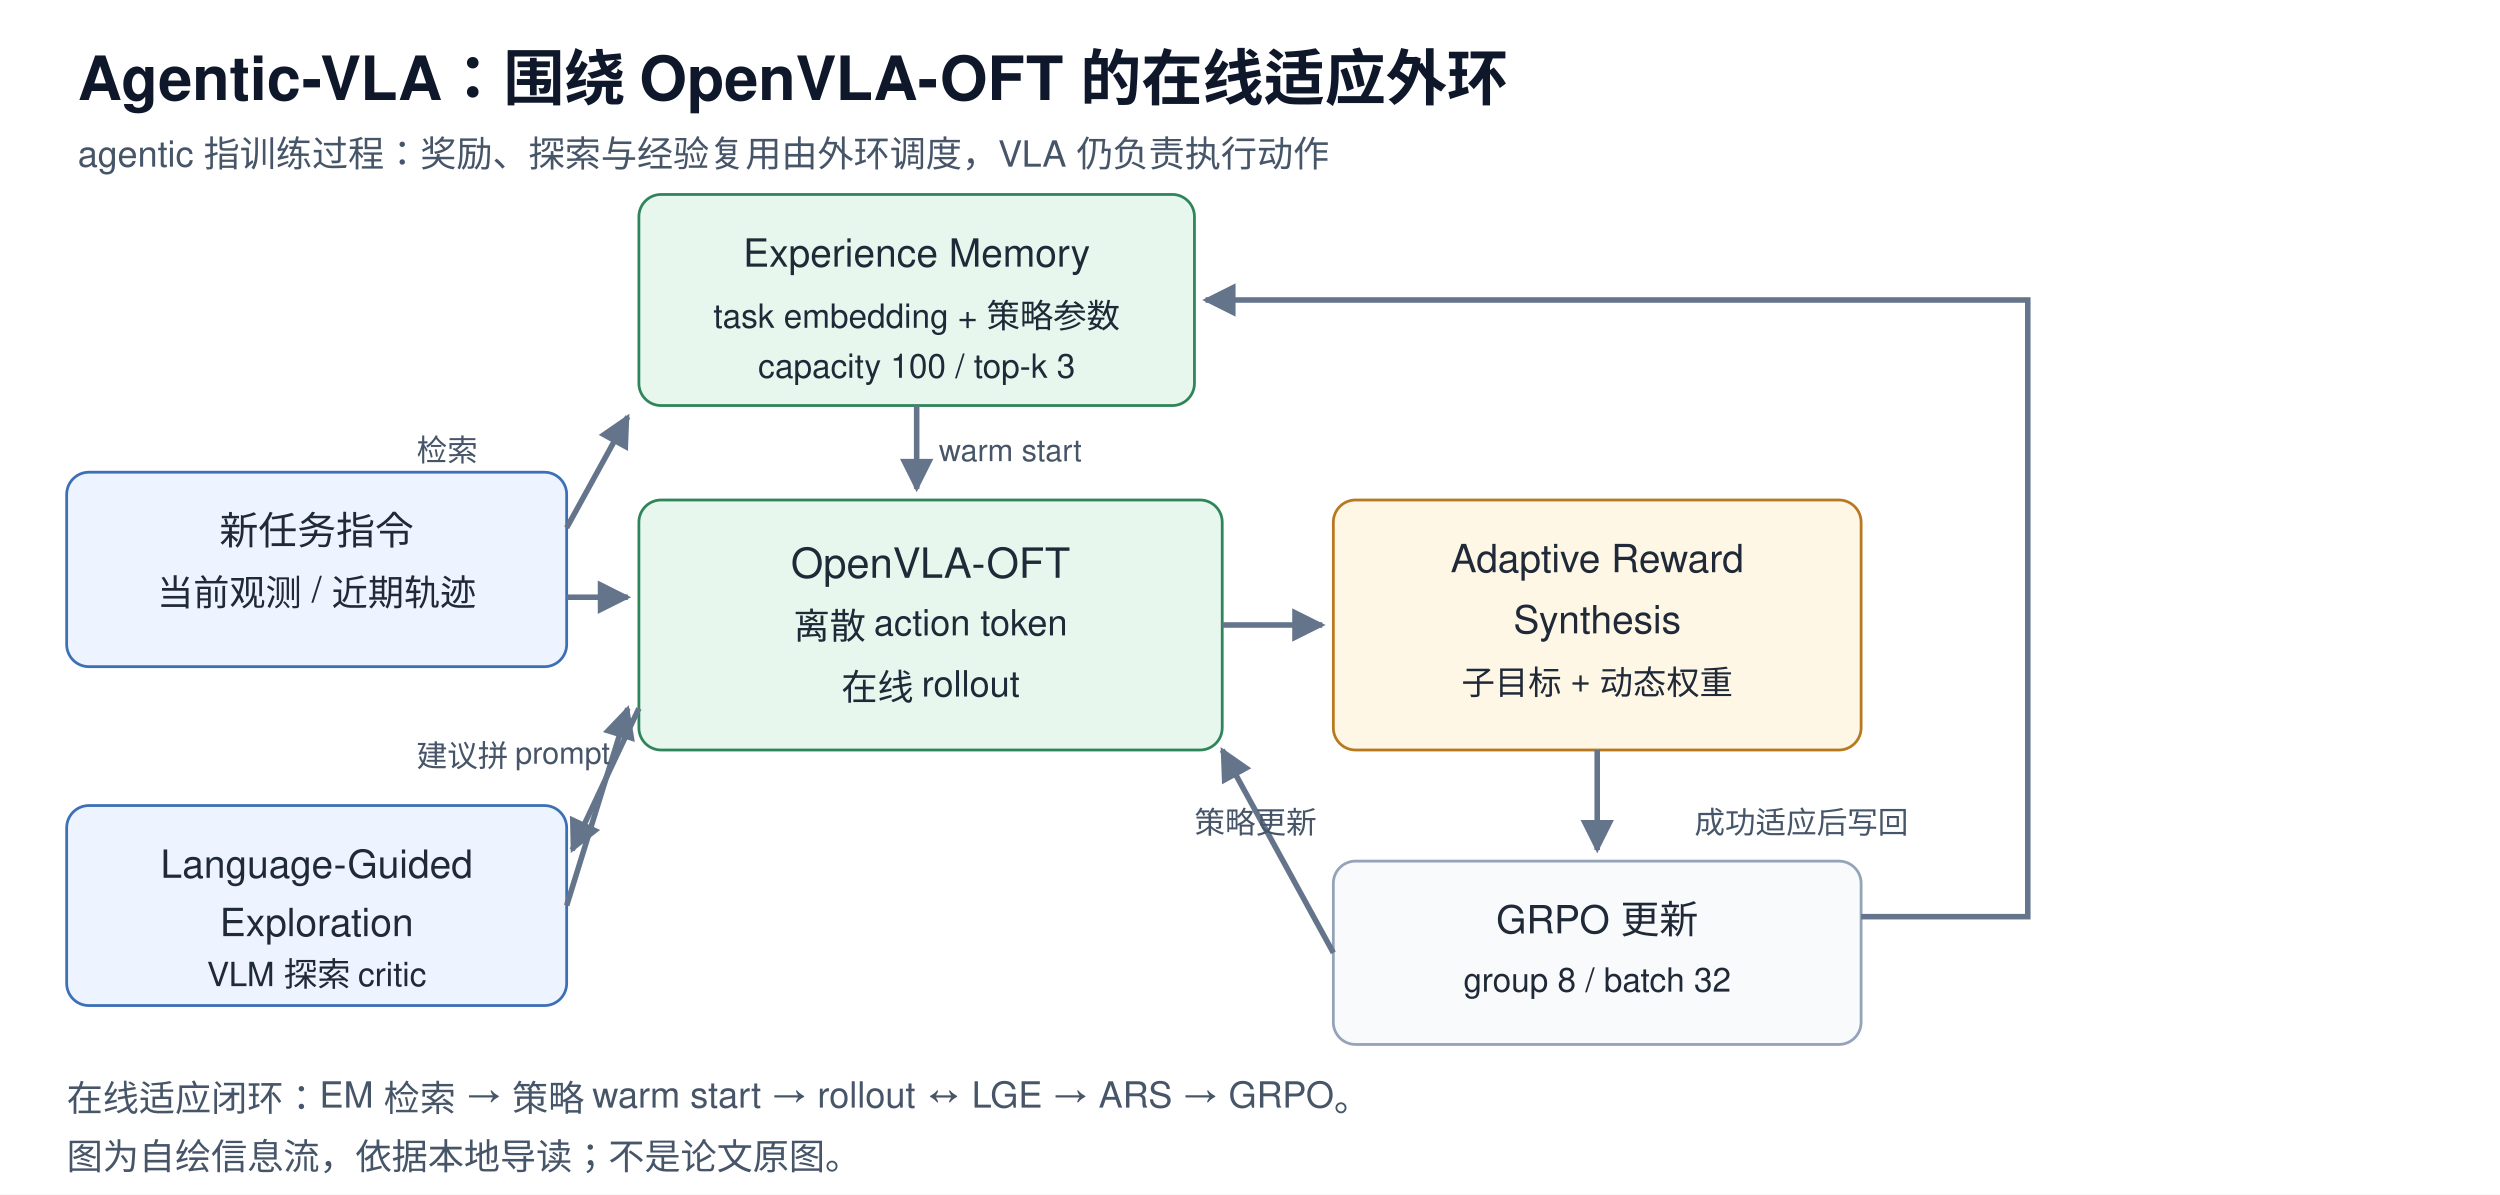
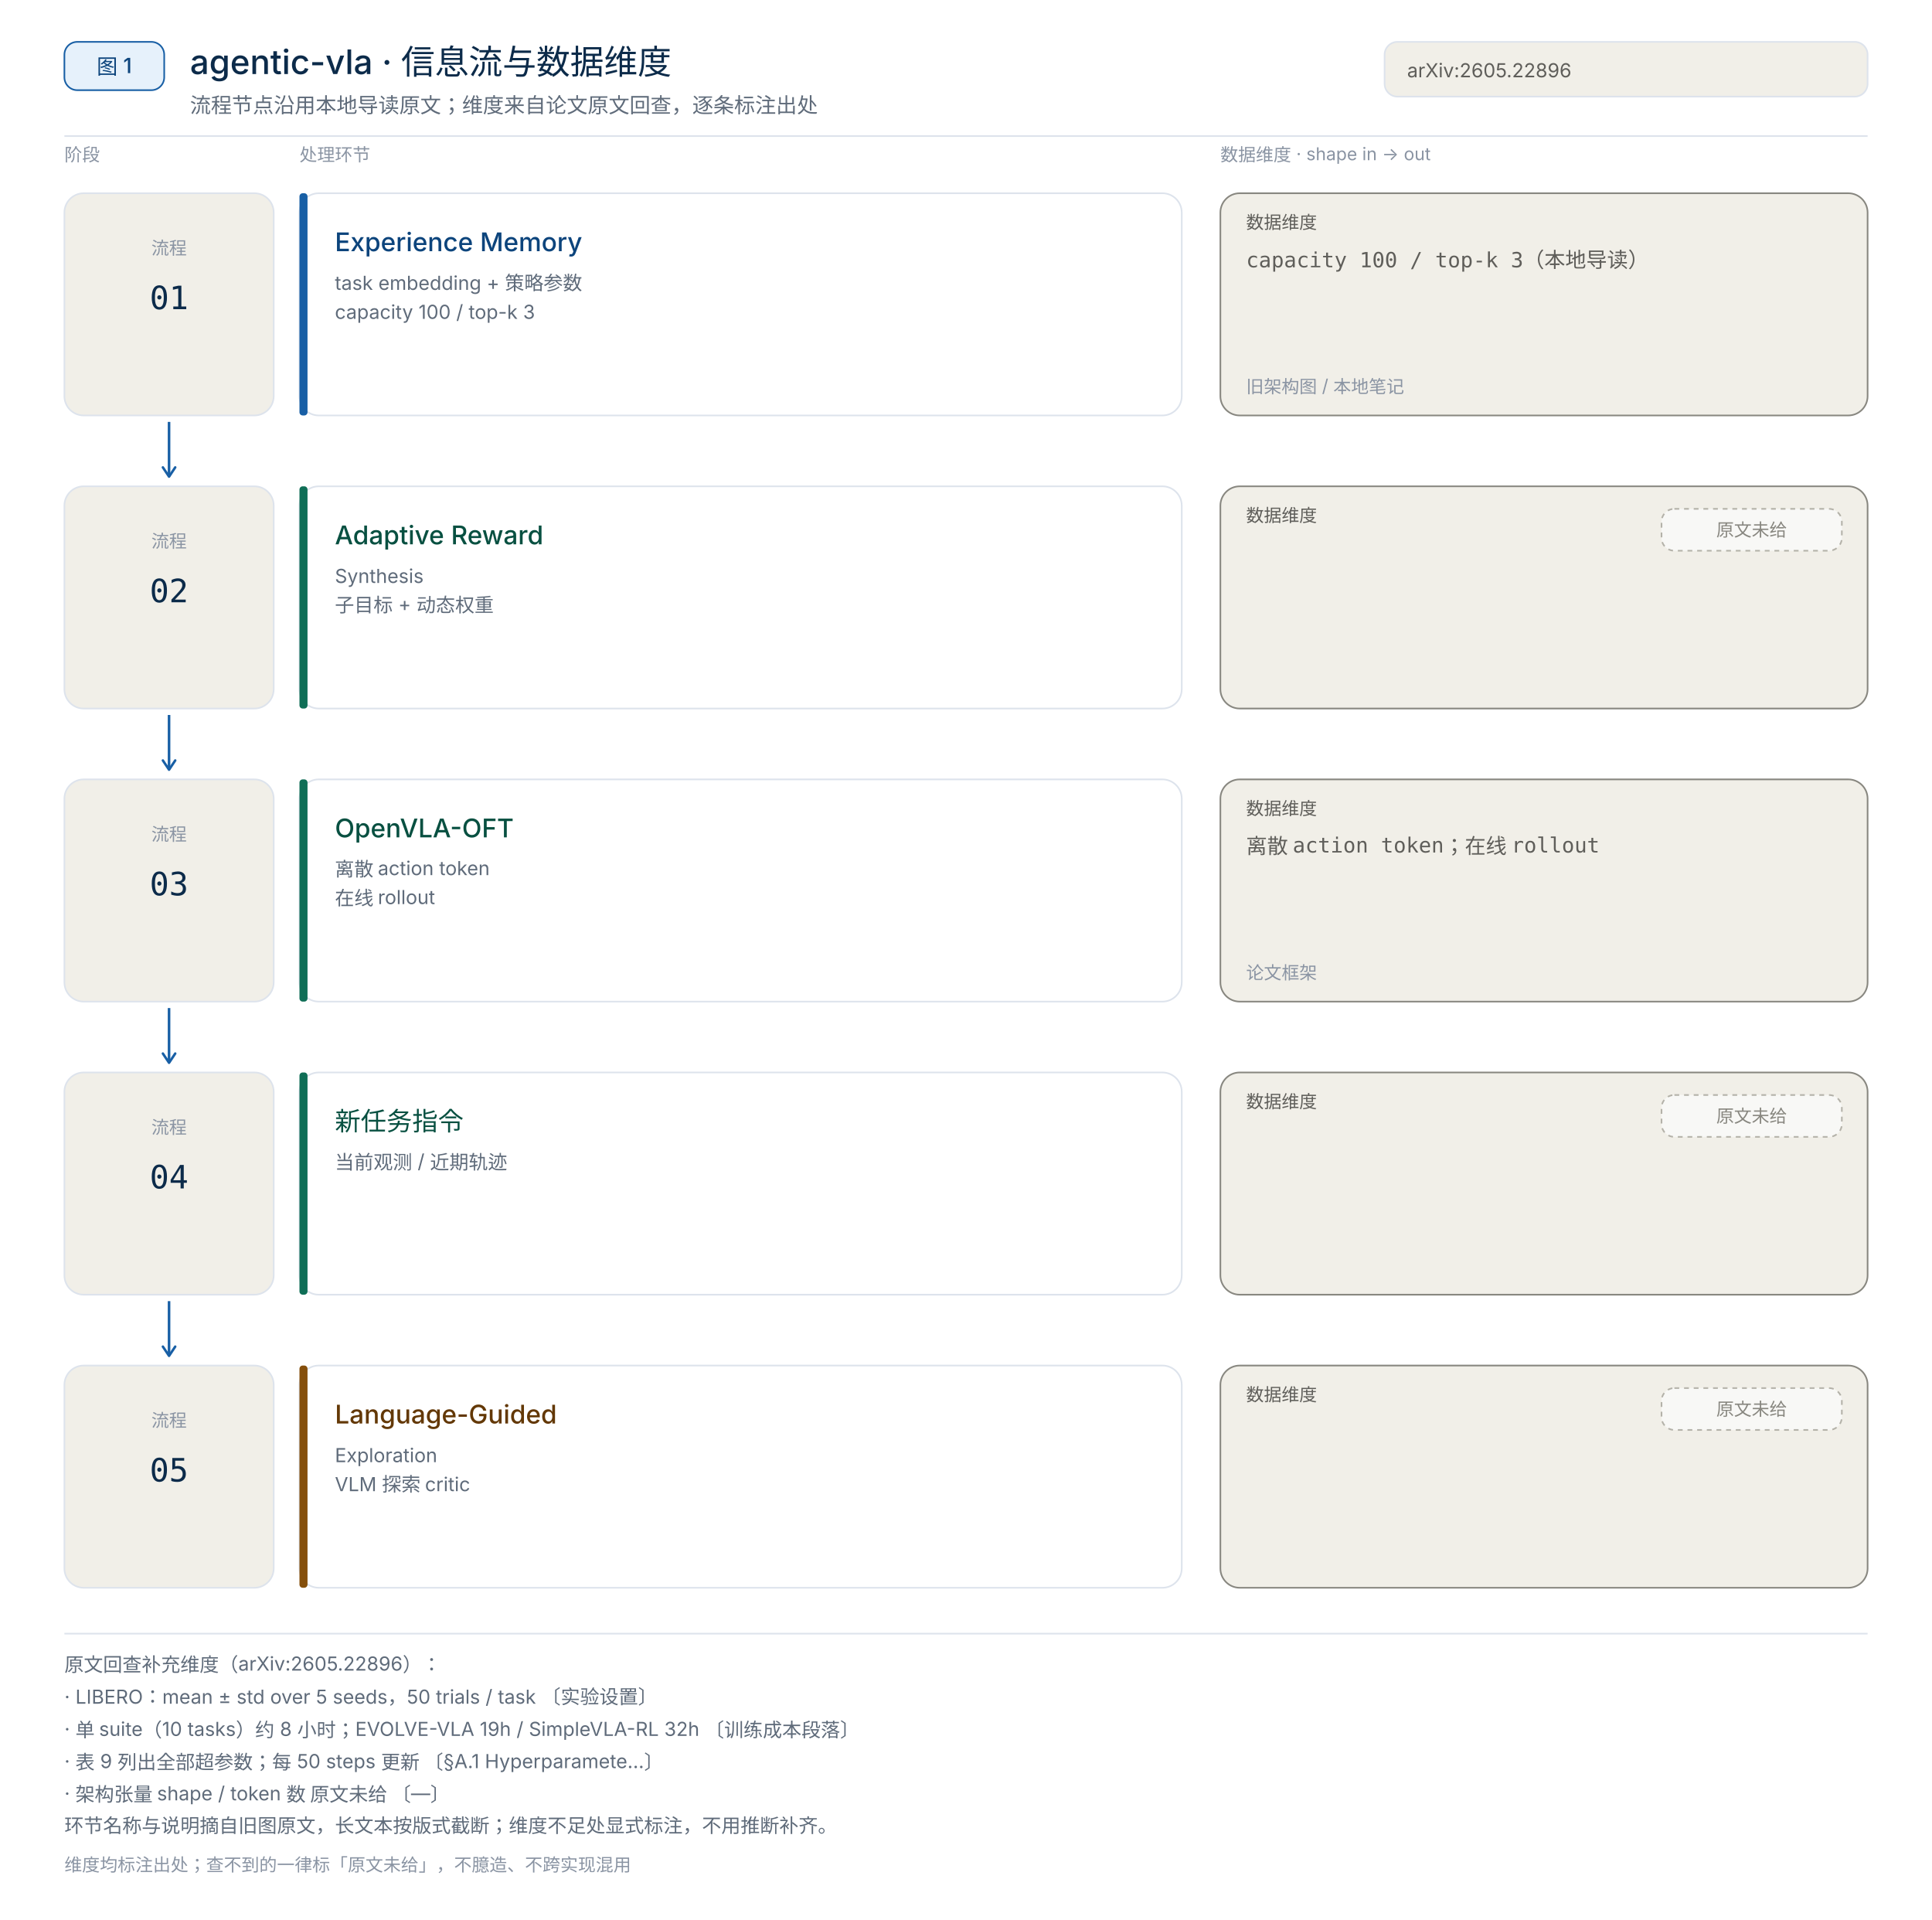
- <svg xmlns="http://www.w3.org/2000/svg" width="900" height="430" viewBox="0 0 900 430">
+ <svg xmlns="http://www.w3.org/2000/svg" width="1200" height="1192" viewBox="0 0 1200 1192" role="img">
  <defs>
-     <marker id="arrow" viewBox="0 0 10 10" refX="9" refY="5" markerWidth="6" markerHeight="6" orient="auto-start-reverse">
-       <path d="M 0 0 L 10 5 L 0 10 z" fill="#64748b" />
+     <marker id="arrow" viewBox="0 0 10 10" refX="8" refY="5" markerWidth="6" markerHeight="6" orient="auto-start-reverse">
+       <path d="M2 1L8 5L2 9" fill="none" stroke="#185FA5" stroke-width="1.6" stroke-linecap="round" stroke-linejoin="round" />
    </marker>
  </defs>
-   <rect width="900" height="430" fill="#ffffff" />
-   <text x="28" y="36" font-family="Helvetica, Arial, sans-serif" font-size="22" font-weight="bold" fill="#0f172a">Agentic-VLA：围绕 OpenVLA-OFT 的在线适应外环</text>
-   <text x="28" y="60" font-family="Helvetica, Arial, sans-serif" font-size="13" fill="#475569">agentic 指训练过程：奖励、探索与经验复用由外环调度，VLA 仍负责执行动作</text>
-   <rect x="24" y="170" width="180" height="70" rx="8" fill="#eef4ff" stroke="#3b6fb6" />
-   <text x="114" y="196" font-family="Helvetica, Arial, sans-serif" font-size="14" text-anchor="middle" fill="#1f2937">新任务指令</text>
-   <text x="114" y="218" font-family="Helvetica, Arial, sans-serif" font-size="13" text-anchor="middle" fill="#1f2937">当前观测 / 近期轨迹</text>
-   <rect x="230" y="70" width="200" height="76" rx="8" fill="#e8f7ee" stroke="#2f855a" />
-   <text x="330" y="96" font-family="Helvetica, Arial, sans-serif" font-size="14" text-anchor="middle" fill="#1f2937">Experience Memory</text>
-   <text x="330" y="118" font-family="Helvetica, Arial, sans-serif" font-size="12" text-anchor="middle" fill="#1f2937">task embedding + 策略参数</text>
-   <text x="330" y="136" font-family="Helvetica, Arial, sans-serif" font-size="12" text-anchor="middle" fill="#1f2937">capacity 100 / top-k 3</text>
-   <rect x="230" y="180" width="210" height="90" rx="8" fill="#e8f7ee" stroke="#2f855a" />
-   <text x="335" y="208" font-family="Helvetica, Arial, sans-serif" font-size="15" text-anchor="middle" fill="#1f2937">OpenVLA-OFT</text>
-   <text x="335" y="230" font-family="Helvetica, Arial, sans-serif" font-size="13" text-anchor="middle" fill="#1f2937">离散 action token</text>
-   <text x="335" y="252" font-family="Helvetica, Arial, sans-serif" font-size="13" text-anchor="middle" fill="#1f2937">在线 rollout</text>
-   <rect x="24" y="290" width="180" height="72" rx="8" fill="#eef4ff" stroke="#3b6fb6" />
-   <text x="114" y="316" font-family="Helvetica, Arial, sans-serif" font-size="14" text-anchor="middle" fill="#1f2937">Language-Guided</text>
-   <text x="114" y="337" font-family="Helvetica, Arial, sans-serif" font-size="14" text-anchor="middle" fill="#1f2937">Exploration</text>
-   <text x="114" y="355" font-family="Helvetica, Arial, sans-serif" font-size="12" text-anchor="middle" fill="#1f2937">VLM 探索 critic</text>
-   <rect x="480" y="180" width="190" height="90" rx="8" fill="#fff7e6" stroke="#b7791f" />
-   <text x="575" y="206" font-family="Helvetica, Arial, sans-serif" font-size="14" text-anchor="middle" fill="#1f2937">Adaptive Reward</text>
-   <text x="575" y="228" font-family="Helvetica, Arial, sans-serif" font-size="14" text-anchor="middle" fill="#1f2937">Synthesis</text>
-   <text x="575" y="250" font-family="Helvetica, Arial, sans-serif" font-size="12" text-anchor="middle" fill="#1f2937">子目标 + 动态权重</text>
-   <rect x="480" y="310" width="190" height="66" rx="8" fill="#f8fafc" stroke="#94a3b8" />
-   <text x="575" y="336" font-family="Helvetica, Arial, sans-serif" font-size="14" text-anchor="middle" fill="#1f2937">GRPO 更新</text>
-   <text x="575" y="357" font-family="Helvetica, Arial, sans-serif" font-size="12" text-anchor="middle" fill="#1f2937">group 8 / batch 32</text>
-   <line x1="204" y1="190" x2="226" y2="150" stroke="#64748b" stroke-width="2" marker-end="url(#arrow)" />
-   <text x="150" y="166" font-family="Helvetica, Arial, sans-serif" font-size="11" fill="#475569">检索</text>
-   <line x1="204" y1="215" x2="226" y2="215" stroke="#64748b" stroke-width="2" marker-end="url(#arrow)" />
-   <line x1="330" y1="146" x2="330" y2="176" stroke="#64748b" stroke-width="2" marker-end="url(#arrow)" />
-   <text x="338" y="166" font-family="Helvetica, Arial, sans-serif" font-size="11" fill="#475569">warm start</text>
-   <line x1="204" y1="326" x2="226" y2="255" stroke="#64748b" stroke-width="2" marker-end="url(#arrow)" />
-   <line x1="230" y1="255" x2="206" y2="306" stroke="#64748b" stroke-width="2" marker-end="url(#arrow)" />
-   <text x="150" y="276" font-family="Helvetica, Arial, sans-serif" font-size="11" fill="#475569">建议拼 prompt</text>
-   <line x1="440" y1="225" x2="476" y2="225" stroke="#64748b" stroke-width="2" marker-end="url(#arrow)" />
-   <line x1="575" y1="270" x2="575" y2="306" stroke="#64748b" stroke-width="2" marker-end="url(#arrow)" />
-   <line x1="480" y1="343" x2="440" y2="270" stroke="#64748b" stroke-width="2" marker-end="url(#arrow)" />
-   <text x="430" y="300" font-family="Helvetica, Arial, sans-serif" font-size="11" fill="#475569">策略更新</text>
-   <path d="M 670 330 L 730 330 L 730 108 L 434 108" fill="none" stroke="#64748b" stroke-width="2" marker-end="url(#arrow)" />
-   <text x="610" y="300" font-family="Helvetica, Arial, sans-serif" font-size="11" fill="#475569">成功适应后写回</text>
-   <text x="24" y="400" font-family="Helvetica, Arial, sans-serif" font-size="13" fill="#475569">在线适应闭环：EM 检索 → 策略 warm start → rollout ↔ LGE → ARS → GRPO。</text>
-   <text x="24" y="421" font-family="Helvetica, Arial, sans-serif" font-size="13" fill="#475569">图为自绘信息流，依据本地导读；不是论文原图。</text>
+   <rect x="0" y="0" width="1200" height="1192" rx="0" fill="#FFFFFF" stroke="#FFFFFF" stroke-width="1" />
+   <text x="118" y="46" font-family="-apple-system,BlinkMacSystemFont,'PingFang SC','Microsoft YaHei',sans-serif" font-size="21" font-weight="500" fill="#0C2B4A" text-anchor="start">agentic-vla · 信息流与数据维度</text>
+   <text x="118" y="70" font-family="-apple-system,BlinkMacSystemFont,'PingFang SC','Microsoft YaHei',sans-serif" font-size="13" font-weight="400" fill="#5F6B7A" text-anchor="start">流程节点沿用本地导读原文；维度来自论文原文回查，逐条标注出处</text>
+   <rect x="40" y="84" width="1120" height="1" rx="0" fill="#DDE3EC" stroke="#DDE3EC" stroke-width="0" />
+   <rect x="860" y="26" width="300" height="34" rx="8" fill="#F1EFE8" stroke="#DDE3EC" stroke-width="1" />
+   <text x="874" y="48" font-family="-apple-system,BlinkMacSystemFont,'PingFang SC','Microsoft YaHei',sans-serif" font-size="12" font-weight="400" fill="#5F5E5A" text-anchor="start">arXiv:2605.22896</text>
+   <rect x="40" y="26" width="62" height="30" rx="8" fill="#E6F1FB" stroke="#185FA5" stroke-width="1" />
+   <text x="71" y="46" font-family="-apple-system,BlinkMacSystemFont,'PingFang SC','Microsoft YaHei',sans-serif" font-size="13" font-weight="500" fill="#0C447C" text-anchor="middle">图 1</text>
+   <text x="40" y="100" font-family="-apple-system,BlinkMacSystemFont,'PingFang SC','Microsoft YaHei',sans-serif" font-size="11" font-weight="400" fill="#8A94A3" text-anchor="start">阶段</text>
+   <text x="186" y="100" font-family="-apple-system,BlinkMacSystemFont,'PingFang SC','Microsoft YaHei',sans-serif" font-size="11" font-weight="400" fill="#8A94A3" text-anchor="start">处理环节</text>
+   <text x="758" y="100" font-family="-apple-system,BlinkMacSystemFont,'PingFang SC','Microsoft YaHei',sans-serif" font-size="11" font-weight="400" fill="#8A94A3" text-anchor="start">数据维度 · shape in → out</text>
+   <rect x="40" y="120" width="130" height="138" rx="12" fill="#F1EFE8" stroke="#DDE3EC" stroke-width="1" />
+   <text x="105" y="158" font-family="-apple-system,BlinkMacSystemFont,'PingFang SC','Microsoft YaHei',sans-serif" font-size="11" font-weight="400" fill="#8A94A3" text-anchor="middle">流程</text>
+   <text x="105" y="192" font-family="ui-monospace,SFMono-Regular,Menlo,Consolas,monospace" font-size="20" font-weight="500" fill="#0C2B4A" text-anchor="middle">01</text>
+   <rect x="186" y="120" width="548" height="138" rx="12" fill="#FFFFFF" stroke="#DDE3EC" stroke-width="1" />
+   <rect x="186" y="120" width="5" height="138" rx="2" fill="#185FA5" stroke="#185FA5" stroke-width="0" />
+   <text x="208" y="156" font-family="-apple-system,BlinkMacSystemFont,'PingFang SC','Microsoft YaHei',sans-serif" font-size="16" font-weight="500" fill="#0C447C" text-anchor="start">Experience Memory</text>
+   <text x="208" y="180" font-family="-apple-system,BlinkMacSystemFont,'PingFang SC','Microsoft YaHei',sans-serif" font-size="12" font-weight="400" fill="#5F6B7A" text-anchor="start">task embedding + 策略参数</text>
+   <text x="208" y="198" font-family="-apple-system,BlinkMacSystemFont,'PingFang SC','Microsoft YaHei',sans-serif" font-size="12" font-weight="400" fill="#5F6B7A" text-anchor="start">capacity 100 / top-k 3</text>
+   <rect x="758" y="120" width="402" height="138" rx="12" fill="#F1EFE8" stroke="#888780" stroke-width="1" />
+   <text x="774" y="142" font-family="-apple-system,BlinkMacSystemFont,'PingFang SC','Microsoft YaHei',sans-serif" font-size="11" font-weight="500" fill="#5F5E5A" text-anchor="start">数据维度</text>
+   <text x="774" y="166" font-family="ui-monospace,SFMono-Regular,Menlo,Consolas,monospace" font-size="13" font-weight="400" fill="#5F5E5A" text-anchor="start">capacity 100 / top-k 3（本地导读）</text>
+   <text x="774" y="244" font-family="-apple-system,BlinkMacSystemFont,'PingFang SC','Microsoft YaHei',sans-serif" font-size="11" font-weight="400" fill="#8A94A3" text-anchor="start">旧架构图 / 本地笔记</text>
+   <path d="M105 262 L105 296" fill="none" stroke="#185FA5" stroke-width="1.6" marker-end="url(#arrow)" />
+   <rect x="40" y="302" width="130" height="138" rx="12" fill="#F1EFE8" stroke="#DDE3EC" stroke-width="1" />
+   <text x="105" y="340" font-family="-apple-system,BlinkMacSystemFont,'PingFang SC','Microsoft YaHei',sans-serif" font-size="11" font-weight="400" fill="#8A94A3" text-anchor="middle">流程</text>
+   <text x="105" y="374" font-family="ui-monospace,SFMono-Regular,Menlo,Consolas,monospace" font-size="20" font-weight="500" fill="#0C2B4A" text-anchor="middle">02</text>
+   <rect x="186" y="302" width="548" height="138" rx="12" fill="#FFFFFF" stroke="#DDE3EC" stroke-width="1" />
+   <rect x="186" y="302" width="5" height="138" rx="2" fill="#0F6E56" stroke="#0F6E56" stroke-width="0" />
+   <text x="208" y="338" font-family="-apple-system,BlinkMacSystemFont,'PingFang SC','Microsoft YaHei',sans-serif" font-size="16" font-weight="500" fill="#085041" text-anchor="start">Adaptive Reward</text>
+   <text x="208" y="362" font-family="-apple-system,BlinkMacSystemFont,'PingFang SC','Microsoft YaHei',sans-serif" font-size="12" font-weight="400" fill="#5F6B7A" text-anchor="start">Synthesis</text>
+   <text x="208" y="380" font-family="-apple-system,BlinkMacSystemFont,'PingFang SC','Microsoft YaHei',sans-serif" font-size="12" font-weight="400" fill="#5F6B7A" text-anchor="start">子目标 + 动态权重</text>
+   <rect x="758" y="302" width="402" height="138" rx="12" fill="#F1EFE8" stroke="#888780" stroke-width="1" />
+   <text x="774" y="324" font-family="-apple-system,BlinkMacSystemFont,'PingFang SC','Microsoft YaHei',sans-serif" font-size="11" font-weight="500" fill="#5F5E5A" text-anchor="start">数据维度</text>
+   <rect x="1032" y="316" width="112" height="26" rx="8" fill="#F8F8F6" stroke="#B4B2A9" stroke-width="1" stroke-dasharray="3 3" />
+   <text x="1088" y="333" font-family="-apple-system,BlinkMacSystemFont,'PingFang SC','Microsoft YaHei',sans-serif" font-size="11" font-weight="400" fill="#888780" text-anchor="middle">原文未给</text>
+   <path d="M105 444 L105 478" fill="none" stroke="#185FA5" stroke-width="1.6" marker-end="url(#arrow)" />
+   <rect x="40" y="484" width="130" height="138" rx="12" fill="#F1EFE8" stroke="#DDE3EC" stroke-width="1" />
+   <text x="105" y="522" font-family="-apple-system,BlinkMacSystemFont,'PingFang SC','Microsoft YaHei',sans-serif" font-size="11" font-weight="400" fill="#8A94A3" text-anchor="middle">流程</text>
+   <text x="105" y="556" font-family="ui-monospace,SFMono-Regular,Menlo,Consolas,monospace" font-size="20" font-weight="500" fill="#0C2B4A" text-anchor="middle">03</text>
+   <rect x="186" y="484" width="548" height="138" rx="12" fill="#FFFFFF" stroke="#DDE3EC" stroke-width="1" />
+   <rect x="186" y="484" width="5" height="138" rx="2" fill="#0F6E56" stroke="#0F6E56" stroke-width="0" />
+   <text x="208" y="520" font-family="-apple-system,BlinkMacSystemFont,'PingFang SC','Microsoft YaHei',sans-serif" font-size="16" font-weight="500" fill="#085041" text-anchor="start">OpenVLA-OFT</text>
+   <text x="208" y="544" font-family="-apple-system,BlinkMacSystemFont,'PingFang SC','Microsoft YaHei',sans-serif" font-size="12" font-weight="400" fill="#5F6B7A" text-anchor="start">离散 action token</text>
+   <text x="208" y="562" font-family="-apple-system,BlinkMacSystemFont,'PingFang SC','Microsoft YaHei',sans-serif" font-size="12" font-weight="400" fill="#5F6B7A" text-anchor="start">在线 rollout</text>
+   <rect x="758" y="484" width="402" height="138" rx="12" fill="#F1EFE8" stroke="#888780" stroke-width="1" />
+   <text x="774" y="506" font-family="-apple-system,BlinkMacSystemFont,'PingFang SC','Microsoft YaHei',sans-serif" font-size="11" font-weight="500" fill="#5F5E5A" text-anchor="start">数据维度</text>
+   <text x="774" y="530" font-family="ui-monospace,SFMono-Regular,Menlo,Consolas,monospace" font-size="13" font-weight="400" fill="#5F5E5A" text-anchor="start">离散 action token；在线 rollout</text>
+   <text x="774" y="608" font-family="-apple-system,BlinkMacSystemFont,'PingFang SC','Microsoft YaHei',sans-serif" font-size="11" font-weight="400" fill="#8A94A3" text-anchor="start">论文框架</text>
+   <path d="M105 626 L105 660" fill="none" stroke="#185FA5" stroke-width="1.6" marker-end="url(#arrow)" />
+   <rect x="40" y="666" width="130" height="138" rx="12" fill="#F1EFE8" stroke="#DDE3EC" stroke-width="1" />
+   <text x="105" y="704" font-family="-apple-system,BlinkMacSystemFont,'PingFang SC','Microsoft YaHei',sans-serif" font-size="11" font-weight="400" fill="#8A94A3" text-anchor="middle">流程</text>
+   <text x="105" y="738" font-family="ui-monospace,SFMono-Regular,Menlo,Consolas,monospace" font-size="20" font-weight="500" fill="#0C2B4A" text-anchor="middle">04</text>
+   <rect x="186" y="666" width="548" height="138" rx="12" fill="#FFFFFF" stroke="#DDE3EC" stroke-width="1" />
+   <rect x="186" y="666" width="5" height="138" rx="2" fill="#0F6E56" stroke="#0F6E56" stroke-width="0" />
+   <text x="208" y="702" font-family="-apple-system,BlinkMacSystemFont,'PingFang SC','Microsoft YaHei',sans-serif" font-size="16" font-weight="500" fill="#085041" text-anchor="start">新任务指令</text>
+   <text x="208" y="726" font-family="-apple-system,BlinkMacSystemFont,'PingFang SC','Microsoft YaHei',sans-serif" font-size="12" font-weight="400" fill="#5F6B7A" text-anchor="start">当前观测 / 近期轨迹</text>
+   <rect x="758" y="666" width="402" height="138" rx="12" fill="#F1EFE8" stroke="#888780" stroke-width="1" />
+   <text x="774" y="688" font-family="-apple-system,BlinkMacSystemFont,'PingFang SC','Microsoft YaHei',sans-serif" font-size="11" font-weight="500" fill="#5F5E5A" text-anchor="start">数据维度</text>
+   <rect x="1032" y="680" width="112" height="26" rx="8" fill="#F8F8F6" stroke="#B4B2A9" stroke-width="1" stroke-dasharray="3 3" />
+   <text x="1088" y="697" font-family="-apple-system,BlinkMacSystemFont,'PingFang SC','Microsoft YaHei',sans-serif" font-size="11" font-weight="400" fill="#888780" text-anchor="middle">原文未给</text>
+   <path d="M105 808 L105 842" fill="none" stroke="#185FA5" stroke-width="1.6" marker-end="url(#arrow)" />
+   <rect x="40" y="848" width="130" height="138" rx="12" fill="#F1EFE8" stroke="#DDE3EC" stroke-width="1" />
+   <text x="105" y="886" font-family="-apple-system,BlinkMacSystemFont,'PingFang SC','Microsoft YaHei',sans-serif" font-size="11" font-weight="400" fill="#8A94A3" text-anchor="middle">流程</text>
+   <text x="105" y="920" font-family="ui-monospace,SFMono-Regular,Menlo,Consolas,monospace" font-size="20" font-weight="500" fill="#0C2B4A" text-anchor="middle">05</text>
+   <rect x="186" y="848" width="548" height="138" rx="12" fill="#FFFFFF" stroke="#DDE3EC" stroke-width="1" />
+   <rect x="186" y="848" width="5" height="138" rx="2" fill="#854F0B" stroke="#854F0B" stroke-width="0" />
+   <text x="208" y="884" font-family="-apple-system,BlinkMacSystemFont,'PingFang SC','Microsoft YaHei',sans-serif" font-size="16" font-weight="500" fill="#633806" text-anchor="start">Language-Guided</text>
+   <text x="208" y="908" font-family="-apple-system,BlinkMacSystemFont,'PingFang SC','Microsoft YaHei',sans-serif" font-size="12" font-weight="400" fill="#5F6B7A" text-anchor="start">Exploration</text>
+   <text x="208" y="926" font-family="-apple-system,BlinkMacSystemFont,'PingFang SC','Microsoft YaHei',sans-serif" font-size="12" font-weight="400" fill="#5F6B7A" text-anchor="start">VLM 探索 critic</text>
+   <rect x="758" y="848" width="402" height="138" rx="12" fill="#F1EFE8" stroke="#888780" stroke-width="1" />
+   <text x="774" y="870" font-family="-apple-system,BlinkMacSystemFont,'PingFang SC','Microsoft YaHei',sans-serif" font-size="11" font-weight="500" fill="#5F5E5A" text-anchor="start">数据维度</text>
+   <rect x="1032" y="862" width="112" height="26" rx="8" fill="#F8F8F6" stroke="#B4B2A9" stroke-width="1" stroke-dasharray="3 3" />
+   <text x="1088" y="879" font-family="-apple-system,BlinkMacSystemFont,'PingFang SC','Microsoft YaHei',sans-serif" font-size="11" font-weight="400" fill="#888780" text-anchor="middle">原文未给</text>
+   <rect x="40" y="1014" width="1120" height="1" rx="0" fill="#DDE3EC" stroke="#DDE3EC" stroke-width="0" />
+   <text x="40" y="1038" font-family="-apple-system,BlinkMacSystemFont,'PingFang SC','Microsoft YaHei',sans-serif" font-size="12" font-weight="400" fill="#5F6B7A" text-anchor="start">原文回查补充维度（arXiv:2605.22896）：</text>
+   <text x="40" y="1058" font-family="-apple-system,BlinkMacSystemFont,'PingFang SC','Microsoft YaHei',sans-serif" font-size="12" font-weight="400" fill="#5F6B7A" text-anchor="start">· LIBERO：mean ± std over 5 seeds，50 trials / task 〔实验设置〕</text>
+   <text x="40" y="1078" font-family="-apple-system,BlinkMacSystemFont,'PingFang SC','Microsoft YaHei',sans-serif" font-size="12" font-weight="400" fill="#5F6B7A" text-anchor="start">· 单 suite（10 tasks）约 8 小时；EVOLVE-VLA 19h / SimpleVLA-RL 32h 〔训练成本段落〕</text>
+   <text x="40" y="1098" font-family="-apple-system,BlinkMacSystemFont,'PingFang SC','Microsoft YaHei',sans-serif" font-size="12" font-weight="400" fill="#5F6B7A" text-anchor="start">· 表 9 列出全部超参数；每 50 steps 更新 〔§A.1 Hyperparamete…〕</text>
+   <text x="40" y="1118" font-family="-apple-system,BlinkMacSystemFont,'PingFang SC','Microsoft YaHei',sans-serif" font-size="12" font-weight="400" fill="#5F6B7A" text-anchor="start">· 架构张量 shape / token 数 原文未给 〔—〕</text>
+   <text x="40" y="1138" font-family="-apple-system,BlinkMacSystemFont,'PingFang SC','Microsoft YaHei',sans-serif" font-size="12" font-weight="400" fill="#5F6B7A" text-anchor="start">环节名称与说明摘自旧图原文，长文本按版式截断；维度不足处显式标注，不用推断补齐。</text>
+   <text x="40" y="1162" font-family="-apple-system,BlinkMacSystemFont,'PingFang SC','Microsoft YaHei',sans-serif" font-size="11" font-weight="400" fill="#8A94A3" text-anchor="start">维度均标注出处；查不到的一律标「原文未给」，不臆造、不跨实现混用</text>
</svg>
